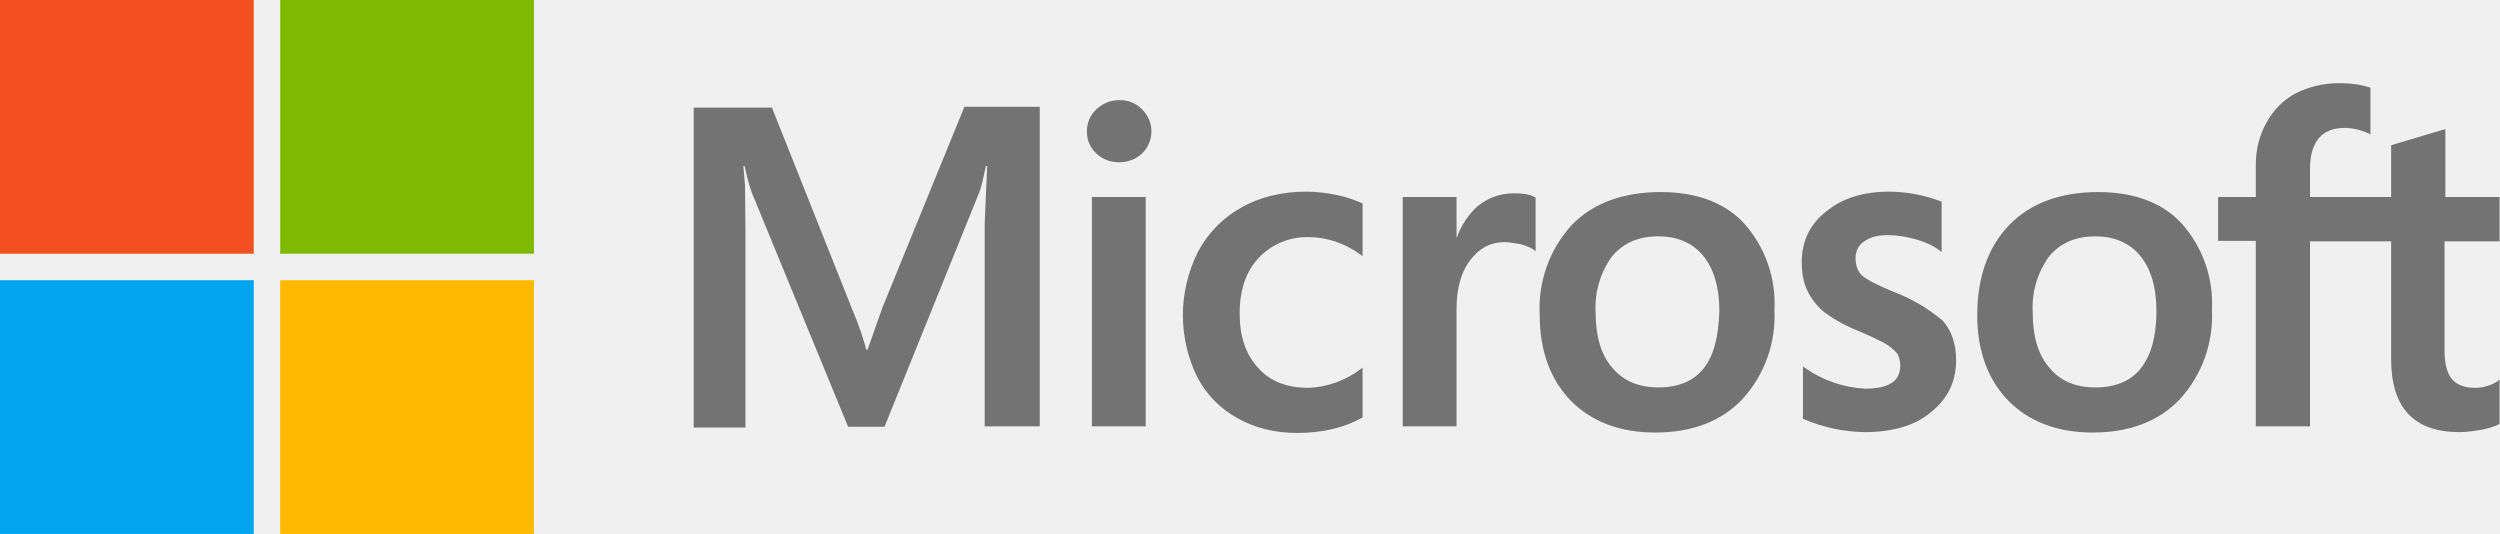
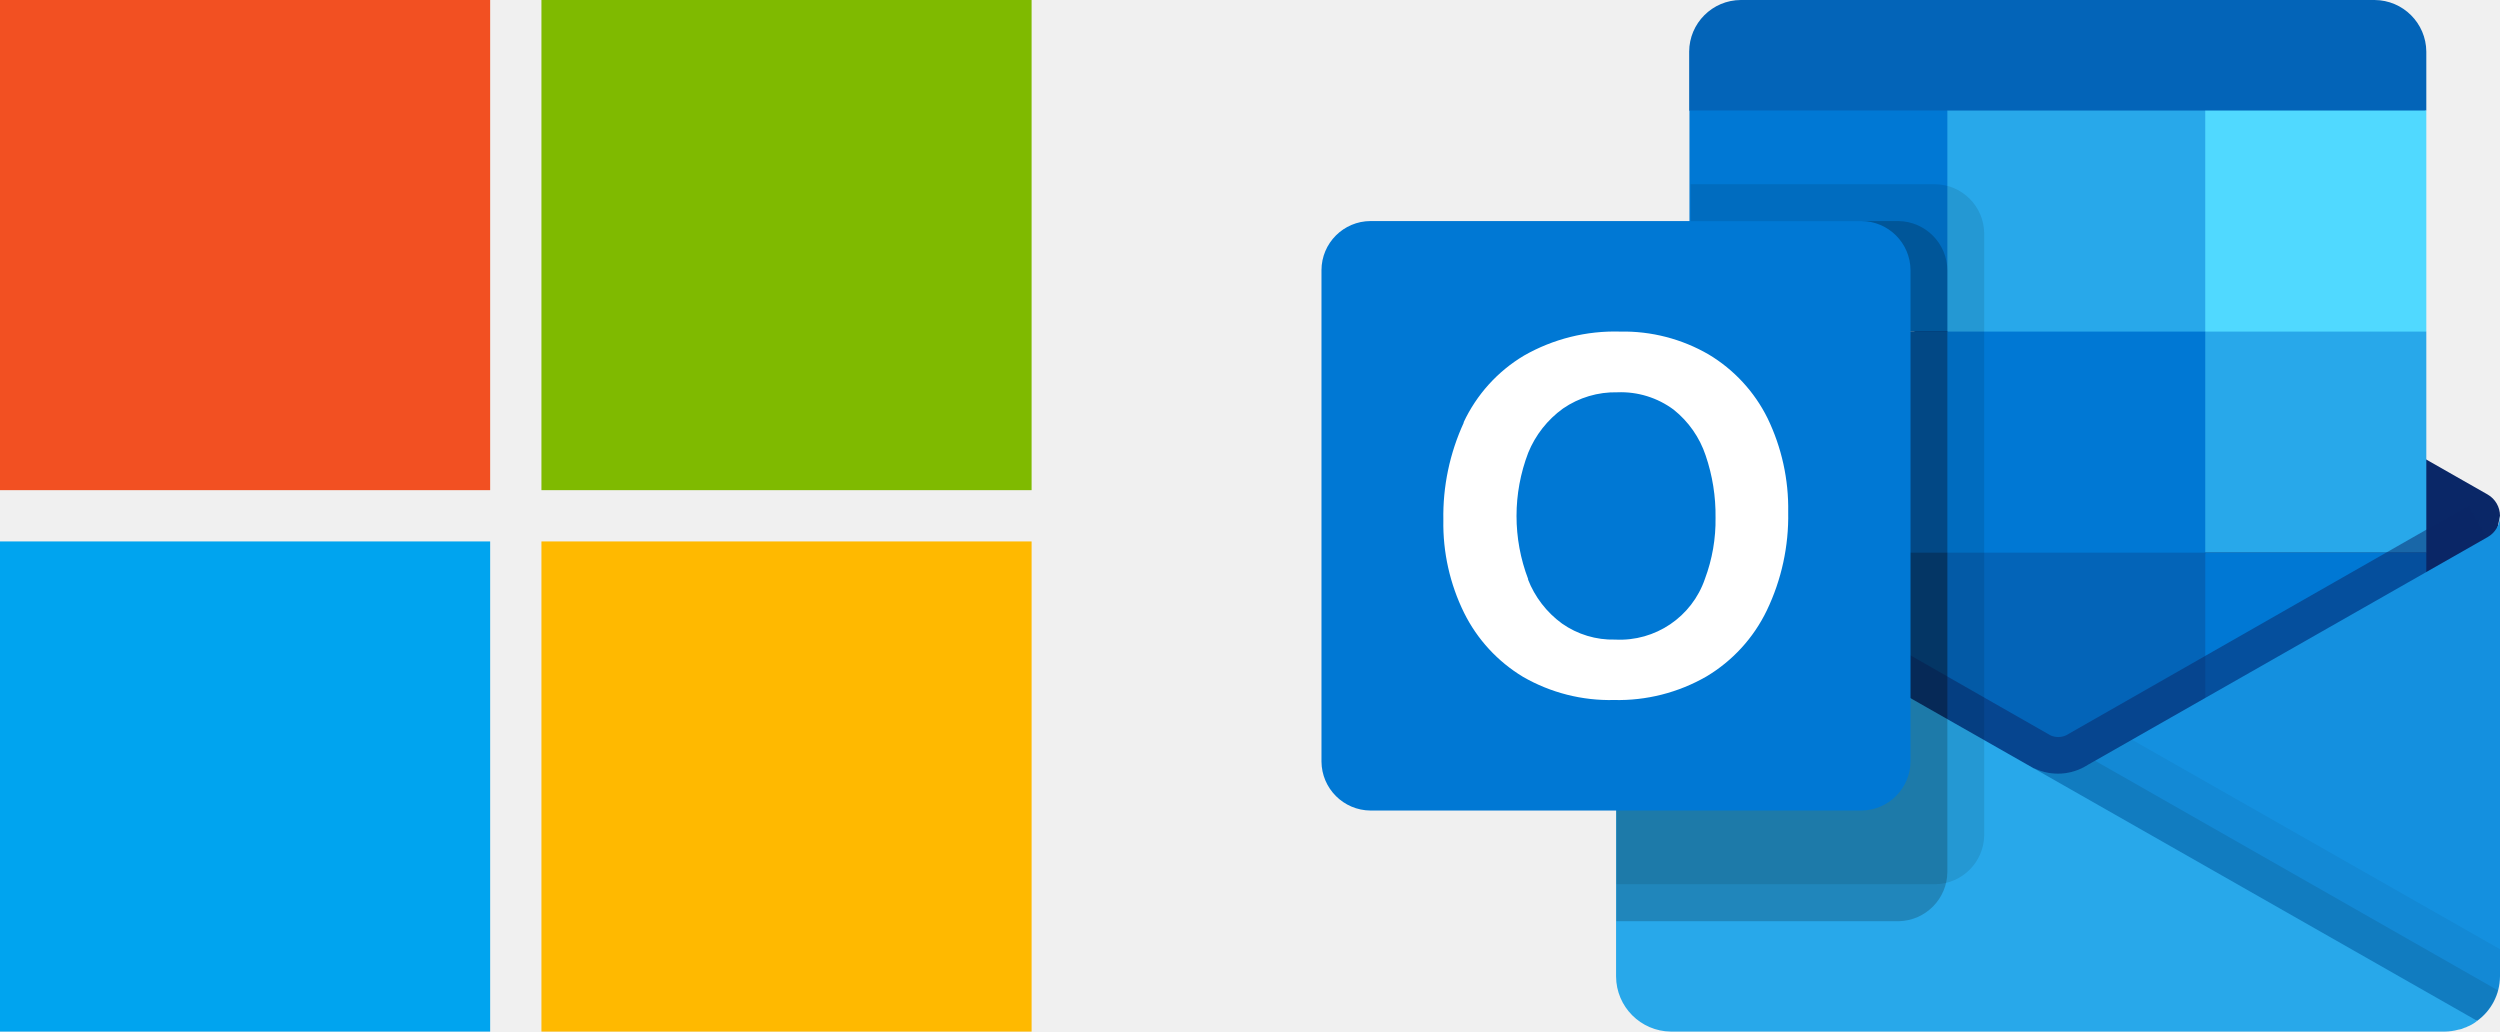
- <svg xmlns="http://www.w3.org/2000/svg" viewBox="0 0 604 129">
-   <path d="M213.2 74.3l-3.6 10.2h-.3c-.6-2.3-1.7-5.8-3.5-10L186.5 26h-18.9v77.3h12.5V55.6L180 45l-.4-4.9h.3c.6 3 1.3 5.2 1.8 6.6l23.2 56.4h8.8l23-56.9c.5-1.3 1-3.9 1.5-6.1h.3l-.6 13.9v49h13.3V25.8H233l-19.8 48.5zm50.6-26.7h13V103h-13zm6.6-23.4c-2.2 0-4 .8-5.5 2.2a7.1 7.1 0 00-2.3 5.4 7 7 0 002.3 5.3c1.5 1.4 3.3 2.1 5.5 2.1s4.1-.8 5.5-2.1a7.4 7.4 0 000-10.7 7.3 7.3 0 00-5.5-2.2m52.5 22.9c-2.4-.5-4.9-.8-7.3-.8-5.9 0-11.3 1.3-15.8 3.9a26.1 26.1 0 00-10.4 10.7 34 34 0 00-.1 30.3 24 24 0 009.8 9.9c4.1 2.3 8.9 3.5 14.3 3.5 6.2 0 11.5-1.3 15.7-3.7l.1-.1v-12l-.5.4a22.3 22.3 0 01-12.5 4.5c-5.2 0-9.3-1.5-12.2-4.8-3-3.2-4.5-7.6-4.5-13.1 0-5.7 1.5-10.2 4.6-13.5a16 16 0 0112.2-5c4.2 0 8.5 1.4 12.4 4.2l.5.4V49.2l-.1-.1c-1.7-.7-3.6-1.5-6.2-2m42.9-.4c-3.2 0-6.2 1-8.8 3.1a18.7 18.7 0 00-5 7.5h-.1v-9.7h-13V103h13V74.7c0-4.8 1-8.8 3.2-11.7 2.2-3 5-4.5 8.4-4.5 1.2 0 2.4.3 3.9.5 1.4.4 2.4.8 3.1 1.3l.5.4v-13l-.3-.1c-.9-.6-2.7-.9-4.9-.9m35.4-.3c-9.1 0-16.4 2.7-21.5 8a29.8 29.8 0 00-7.7 21.8c0 8.6 2.6 15.6 7.6 20.7 5 5 11.8 7.6 20.3 7.6 8.9 0 16-2.7 21.1-8.1a29.7 29.7 0 007.7-21.5 29 29 0 00-7.3-20.9c-4.7-5.1-11.6-7.6-20.2-7.6M411.6 89c-2.4 3.1-6.2 4.6-10.9 4.6s-8.5-1.5-11.2-4.8c-2.7-3.1-4-7.6-4-13.3a21 21 0 014-13.6c2.7-3.2 6.4-4.8 11.1-4.8 4.6 0 8.2 1.5 10.8 4.6 2.6 3.1 4 7.6 4 13.5-.2 6-1.3 10.7-3.8 13.8m46.1-18.4c-4.1-1.7-6.7-3-7.9-4.1-1-1-1.5-2.4-1.5-4.2 0-1.5.6-3 2.1-4s3.2-1.5 5.7-1.5c2.2 0 4.5.4 6.7 1s4.2 1.5 5.8 2.7l.5.4V48.7l-.3-.1a36 36 0 00-12.3-2.3c-6.2 0-11.3 1.5-15.3 4.8-4 3.1-5.9 7.3-5.9 12.2 0 2.6.4 4.9 1.3 6.8.9 1.9 2.2 3.7 4 5.2 1.8 1.4 4.4 3 8 4.5a81 81 0 016.7 3.1c1.4.8 2.3 1.7 3 2.4.5.8.8 1.8.8 3.1 0 3.7-2.8 5.5-8.5 5.5a27.8 27.8 0 01-14.5-5l-.5-.4v12.7l.3.1a38.8 38.8 0 0014.5 3.1c6.7 0 12.2-1.5 16.1-4.8 4-3.2 6.1-7.3 6.1-12.6 0-3.7-1-7-3.2-9.5a40.5 40.5 0 00-11.7-6.9m49.2-24.2c-9.1 0-16.4 2.7-21.5 8s-7.7 12.6-7.7 21.8c0 8.6 2.6 15.6 7.6 20.7 5 5 11.8 7.6 20.3 7.6 8.9 0 16-2.7 21.1-8.1a29.7 29.7 0 007.7-21.5 29 29 0 00-7.3-20.9c-4.7-5.1-11.6-7.6-20.2-7.6M517.2 89c-2.4 3.1-6.2 4.6-10.9 4.6-4.8 0-8.5-1.5-11.2-4.8-2.7-3.1-4-7.6-4-13.3a21 21 0 014-13.6c2.7-3.2 6.4-4.8 11.1-4.8 4.5 0 8.2 1.5 10.8 4.6 2.6 3.1 4 7.6 4 13.5 0 6-1.3 10.7-3.8 13.8m86.7-30.7V47.6h-13.1V31.2l-.4.1L578 35l-.3.1v12.5h-19.6v-7c0-3.2.8-5.7 2.2-7.3s3.5-2.4 6.1-2.4c1.8 0 3.7.4 5.8 1.3l.5.3V21.2l-.3-.1c-1.8-.6-4.2-1-7.3-1-3.9 0-7.3.9-10.4 2.4-3.1 1.7-5.4 4-7.1 7.1-1.7 3-2.6 6.4-2.6 10.3v7.7h-9.1v10.6h9.1V103h13.1V58.3h19.6v28.5c0 11.7 5.5 17.6 16.5 17.6 1.8 0 3.7-.3 5.5-.6a18 18 0 004.1-1.3l.1-.1V91.7l-.5.4c-.8.5-1.5.9-2.7 1.2-1 .3-1.9.4-2.6.4-2.6 0-4.4-.6-5.7-2.1-1.2-1.4-1.8-3.7-1.8-7.1V58.3h13.3z" fill="#737373" />
-   <path fill="#F25022" d="M0 0h61.3v61.3H0z" />
-   <path fill="#7FBA00" d="M67.7 0H129v61.3H67.7z" />
-   <path fill="#00A4EF" d="M0 67.7h61.3V129H0z" />
-   <path fill="#FFB900" d="M67.7 67.7H129V129H67.7z" />
+ <svg xmlns="http://www.w3.org/2000/svg" id="Layer_1" data-name="Layer 1" viewBox="0 0 169.64 70">
+   <defs>
+     <style>.cls-1{fill:#0364b8}.cls-3{fill:#28a8ea}.cls-4{fill:#0078d4;fill-rule:evenodd}.cls-10{fill-opacity:.1}</style>
+   </defs>
+   <path class="cls-1" d="M161.13 0h-43a3.52 3.52 0 00-3.51 3.51v4L138.86 15l25.78-7.5v-4a3.53 3.53 0 00-3.51-3.5z" />
+   <path d="M168.76 38.51a28.15 28.15 0 00.88-3.51 1.67 1.67 0 00-.83-1.44L141.67 18.1a3.35 3.35 0 00-.36-.21 3.77 3.77 0 00-3.34 0 3.35 3.35 0 00-.36.21l-27.09 15.44a1.67 1.67 0 00-.83 1.44 28.15 28.15 0 00.88 3.51l28.73 21z" fill="#0a2767" />
+   <path class="cls-3" d="M149.64 7.5h-17.5l-5 7.5 5 7.5 17.5 15h15v-15z" />
+   <path class="cls-4" d="M114.64 7.5h17.5v15h-17.5z" />
+   <path d="M149.64 7.5h15v15h-15z" fill="#50d9ff" fill-rule="evenodd" />
+   <path class="cls-1" d="M149.64 37.5l-17.5-15h-17.5v15l17.5 15 27.08 4.42z" />
+   <path class="cls-4" d="M132.14 22.5h17.5v15h-17.5z" />
+   <path d="M114.64 37.5h17.5v15h-17.5z" fill="#064a8c" fill-rule="evenodd" />
+   <path class="cls-4" d="M149.64 37.5h15v15h-15z" />
+   <path d="M140.12 58l-29.49-21.5 1.24-2.17 27.27 15.57a1.28 1.28 0 001.05 0l27.33-15.6 1.24 2.17z" fill-opacity=".5" fill="#0a2767" />
+   <path d="M168.81 36.44L141.67 51.9a3.74 3.74 0 01-3.65.23l9.44 12.65 20.63 4.49a3.75 3.75 0 001.55-3V35a1.65 1.65 0 01-.83 1.44z" fill="#1490df" />
+   <path d="M169.64 66.25v-1.84l-25-14.23-3 1.72a3.77 3.77 0 01-3.65.23l9.44 12.65 20.63 4.49a3.74 3.74 0 001.55-3z" fill-opacity=".05" />
+   <path class="cls-10" d="M169.51 67.21l-27.35-15.59-.49.28a3.77 3.77 0 01-3.65.23l9.44 12.65 20.63 4.49a3.76 3.76 0 001.43-2.08z" />
+   <path class="cls-3" d="M110.51 36.48l-.08-.05a1.63 1.63 0 01-.77-1.4v31.23a3.76 3.76 0 003.72 3.74h52.51a3.58 3.58 0 00.92-.13 1.39 1.39 0 00.45-.14.34.34 0 00.15-.06 2.52 2.52 0 00.58-.32l.1-.08z" />
+   <path class="cls-10" d="M134.64 56.67V15.84a3.37 3.37 0 00-3.33-3.34h-16.59v18.64l-4.21 2.4a1.68 1.68 0 00-.83 1.44V60h21.67a3.37 3.37 0 003.29-3.33z" />
+   <path d="M132.14 59.17V18.33a3.37 3.37 0 00-3.33-3.33h-14.09v16.14l-4.21 2.4a1.68 1.68 0 00-.83 1.44v27.53h19.17a3.37 3.37 0 003.29-3.34zm0-5V18.33a3.37 3.37 0 00-3.33-3.33h-14.09v16.14l-4.21 2.4a1.68 1.68 0 00-.83 1.44v22.53h19.17a3.37 3.37 0 003.29-3.34zm-2.5 0V18.33a3.37 3.37 0 00-3.33-3.33h-11.59v16.14l-4.21 2.4a1.68 1.68 0 00-.83 1.44v22.53h16.67a3.37 3.37 0 003.29-3.34z" fill-opacity=".2" />
+   <path d="M93 15h33.3a3.35 3.35 0 013.34 3.33v33.34A3.36 3.36 0 01126.3 55H93a3.35 3.35 0 01-3.33-3.33V18.33A3.34 3.34 0 0193 15z" fill="#0078d4" />
+   <path d="M99.31 28.67a10.41 10.41 0 014.1-4.54 12.42 12.42 0 016.53-1.63 11.5 11.5 0 016 1.55 10.44 10.44 0 014 4.33 14.07 14.07 0 011.4 6.37 14.78 14.78 0 01-1.45 6.67 10.55 10.55 0 01-4.11 4.49 12 12 0 01-6.26 1.59 11.8 11.8 0 01-6.17-1.57 10.53 10.53 0 01-4-4.34 13.7 13.7 0 01-1.41-6.3 15.15 15.15 0 011.39-6.62zm4.37 10.64a6.74 6.74 0 002.31 3 6 6 0 003.61 1.09 6.1 6.1 0 006.09-4.12 11.36 11.36 0 00.72-4.16 12.54 12.54 0 00-.67-4.21 6.68 6.68 0 00-2.17-3.11 6 6 0 00-3.82-1.18 6.25 6.25 0 00-3.69 1.1 6.92 6.92 0 00-2.36 3 12 12 0 000 8.59z" fill="#fff" />
+   <path d="M0 0h33.26v33.26H0z" fill="#f25022" />
+   <path d="M36.74 0H70v33.26H36.74z" fill="#7fba00" />
+   <path d="M0 36.74h33.26V70H0z" fill="#00a4ef" />
+   <path d="M36.74 36.74H70V70H36.74z" fill="#ffb900" />
</svg>
